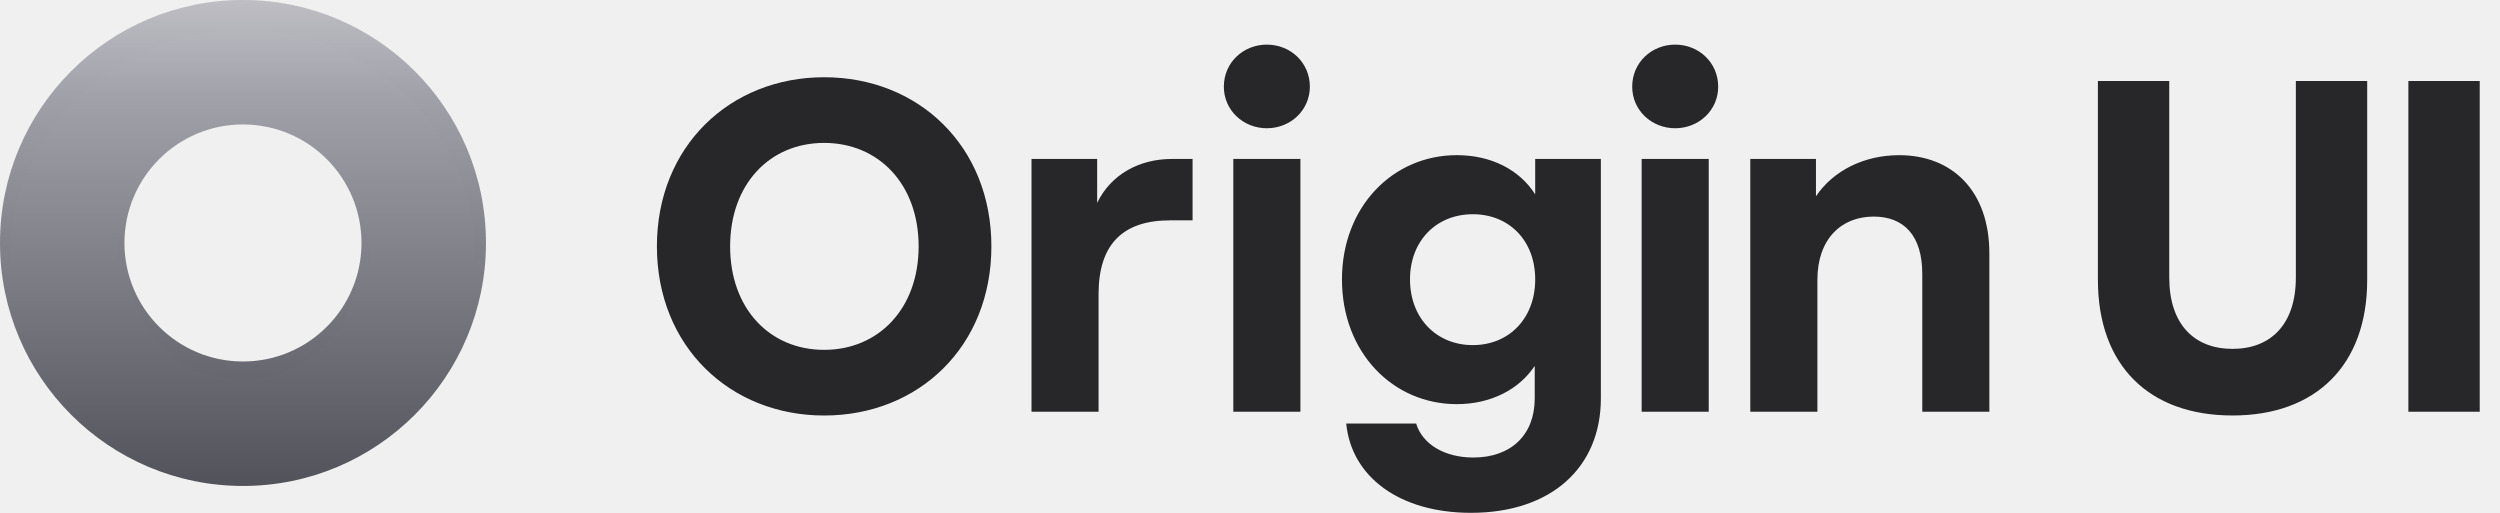
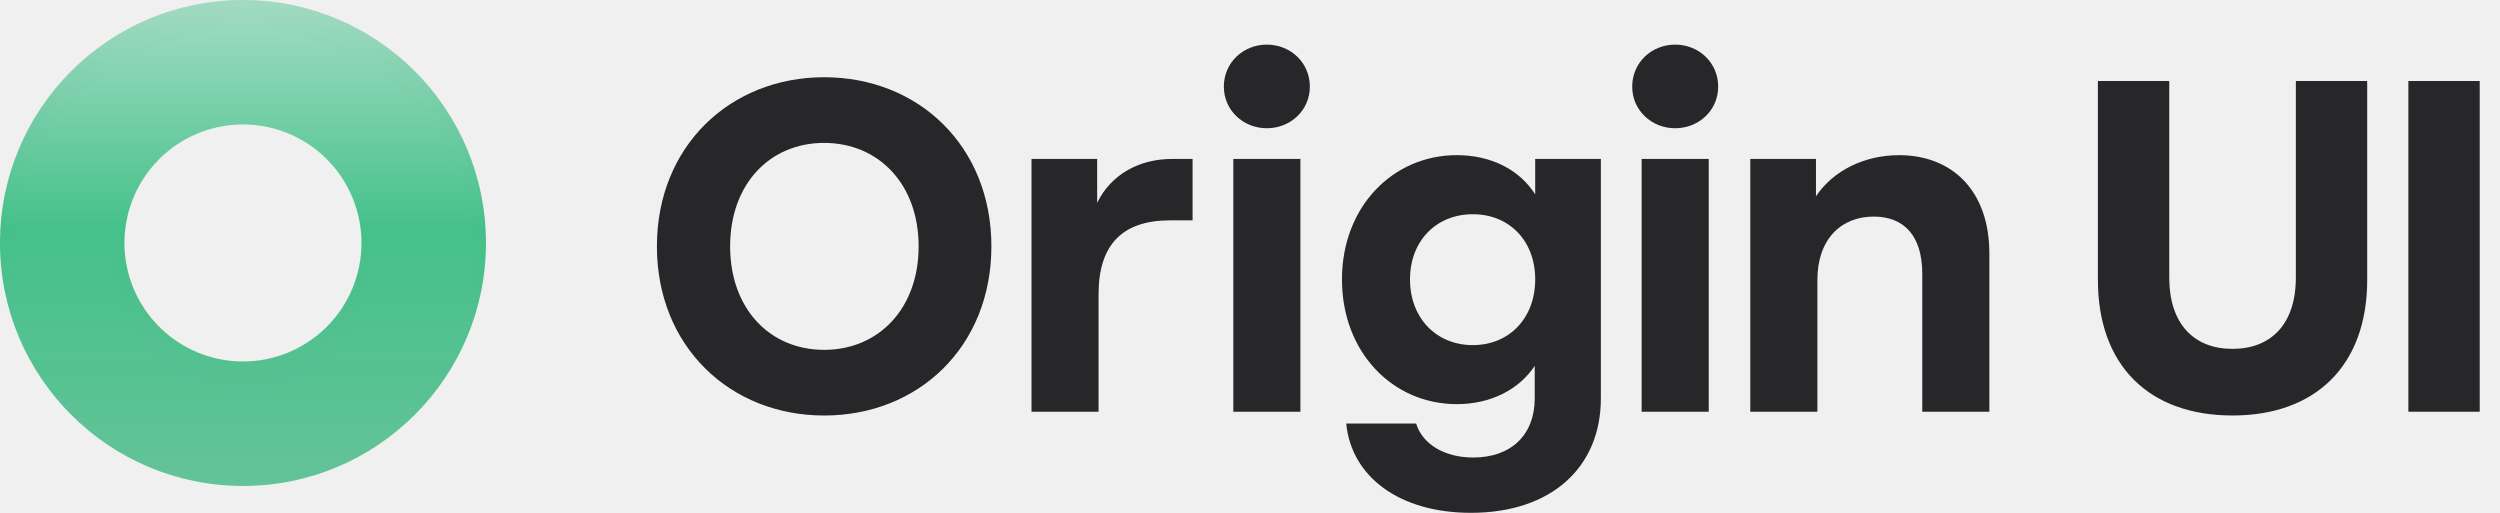
- <svg xmlns="http://www.w3.org/2000/svg" width="117" height="24" fill="none">
-   <path fill="#27272A" fill-rule="evenodd" d="M57.719 19.268V7.438h3.14v11.83h-3.14Zm-.443-15.212c0-1.128.907-1.968 2.013-1.968 1.105 0 2.012.84 2.012 1.968 0 1.105-.907 1.946-2.012 1.946-1.106 0-2.013-.84-2.013-1.946Zm40.906 9.043c0 4.002 2.388 6.346 6.301 6.346 3.892 0 6.302-2.344 6.302-6.346V3.79h-3.339v9.199c0 2.189-1.172 3.338-2.963 3.338-1.791 0-2.962-1.15-2.962-3.338V3.79h-3.34v9.31Zm14.53-9.309v15.478h3.339V3.79h-3.339ZM81.914 19.268V7.438h3.073v1.748c.819-1.217 2.278-1.924 3.892-1.924 2.477 0 4.223 1.658 4.223 4.599v7.407h-3.14v-6.456c0-1.791-.862-2.676-2.277-2.676-1.504 0-2.631 1.04-2.631 2.963v6.17h-3.14Zm-18.911.553C63.246 22.32 65.5 24 68.84 24c3.781 0 6.08-2.145 6.08-5.35V7.438h-3.073v1.658c-.73-1.15-2.056-1.835-3.67-1.835-2.985 0-5.373 2.41-5.373 5.815 0 3.427 2.388 5.838 5.373 5.838 1.592 0 2.918-.686 3.648-1.791v1.525c0 1.703-1.106 2.764-2.874 2.764-1.371 0-2.388-.641-2.676-1.592h-3.272Zm5.925-3.67c-1.702 0-2.94-1.26-2.94-3.074 0-1.813 1.238-3.051 2.94-3.051 1.703 0 2.92 1.238 2.92 3.051 0 1.813-1.217 3.074-2.92 3.074Zm7.901-8.712v11.83h3.14V7.438h-3.14Zm1.57-5.351c-1.106 0-2.012.84-2.012 1.968 0 1.105.906 1.946 2.012 1.946 1.105 0 2.012-.84 2.012-1.946 0-1.128-.907-1.968-2.012-1.968Zm-30.125 17.18V7.438h3.073v2.057c.641-1.327 1.968-2.056 3.494-2.056h.972v2.874h-1.06c-2.212 0-3.34 1.128-3.34 3.45v5.505h-3.14ZM30.743 11.53c0 4.688 3.427 7.916 7.827 7.916 4.422 0 7.827-3.228 7.827-7.916 0-4.687-3.405-7.915-7.827-7.915-4.4 0-7.827 3.228-7.827 7.915Zm7.827 4.843c-2.543 0-4.4-1.924-4.4-4.843 0-2.918 1.857-4.842 4.4-4.842s4.422 1.924 4.422 4.842c0 2.919-1.88 4.843-4.422 4.843Z" clip-rule="evenodd" />
-   <g filter="url(#a)">
-     <path fill="url(#b)" fill-rule="evenodd" d="M11.371 22.743c6.28 0 11.372-5.091 11.372-11.372C22.743 5.091 17.652 0 11.37 0 5.091 0 0 5.091 0 11.371s5.091 11.372 11.371 11.372Zm0-5.825a5.547 5.547 0 1 0 0-11.094 5.547 5.547 0 0 0 0 11.094Z" clip-rule="evenodd" />
+ <svg xmlns="http://www.w3.org/2000/svg" width="117" height="24" viewBox="0 0 117 24" fill="none">
+   <g clip-path="url(#clip0_1_2)">
+     <path fill-rule="evenodd" clip-rule="evenodd" d="M57.719 19.268V7.438H60.859V19.268H57.719ZM57.276 4.056C57.276 2.928 58.183 2.088 59.289 2.088C60.394 2.088 61.301 2.928 61.301 4.056C61.301 5.161 60.394 6.002 59.289 6.002C58.183 6.002 57.276 5.162 57.276 4.056ZM98.182 13.099C98.182 17.101 100.57 19.445 104.483 19.445C108.375 19.445 110.785 17.101 110.785 13.099V3.79H107.446V12.989C107.446 15.178 106.274 16.327 104.483 16.327C102.692 16.327 101.521 15.177 101.521 12.989V3.79H98.181V13.1L98.182 13.099ZM112.712 3.79V19.268H116.051V3.79H112.712ZM81.914 19.268V7.438H84.987V9.186C85.806 7.969 87.265 7.262 88.879 7.262C91.356 7.262 93.102 8.92 93.102 11.861V19.268H89.962V12.812C89.962 11.021 89.1 10.136 87.685 10.136C86.181 10.136 85.054 11.176 85.054 13.099V19.269L81.914 19.268ZM63.003 19.821C63.246 22.32 65.5 24 68.84 24C72.621 24 74.92 21.855 74.92 18.65V7.438H71.847V9.096C71.117 7.946 69.791 7.261 68.177 7.261C65.192 7.261 62.804 9.671 62.804 13.076C62.804 16.503 65.192 18.914 68.177 18.914C69.769 18.914 71.095 18.228 71.825 17.123V18.648C71.825 20.351 70.719 21.412 68.951 21.412C67.58 21.412 66.563 20.771 66.275 19.82L63.003 19.821ZM68.928 16.151C67.226 16.151 65.988 14.891 65.988 13.077C65.988 11.264 67.226 10.026 68.928 10.026C70.631 10.026 71.848 11.264 71.848 13.077C71.848 14.89 70.631 16.151 68.928 16.151ZM76.829 7.439V19.269H79.969V7.438L76.829 7.439ZM78.399 2.088C77.293 2.088 76.387 2.928 76.387 4.056C76.387 5.161 77.293 6.002 78.399 6.002C79.504 6.002 80.411 5.162 80.411 4.056C80.411 2.928 79.504 2.088 78.399 2.088ZM48.274 19.268V7.438H51.347V9.495C51.988 8.168 53.315 7.439 54.841 7.439H55.813V10.313H54.753C52.541 10.313 51.413 11.441 51.413 13.763V19.268H48.274ZM30.743 11.53C30.743 16.218 34.17 19.446 38.57 19.446C42.992 19.446 46.397 16.218 46.397 11.53C46.397 6.843 42.992 3.615 38.57 3.615C34.17 3.615 30.743 6.843 30.743 11.53ZM38.57 16.373C36.027 16.373 34.17 14.449 34.17 11.53C34.17 8.612 36.027 6.688 38.57 6.688C41.113 6.688 42.992 8.612 42.992 11.53C42.992 14.449 41.112 16.373 38.57 16.373Z" fill="#27272A" />
+     <g filter="url(#filter0_i_1_2)">
+       <path fill-rule="evenodd" clip-rule="evenodd" d="M11.371 22.743C17.651 22.743 22.743 17.652 22.743 11.371C22.743 5.091 17.652 0 11.37 0C5.091 0 0 5.091 0 11.371C0 17.651 5.091 22.743 11.371 22.743ZM11.371 16.918C12.842 16.918 14.253 16.334 15.293 15.293C16.334 14.253 16.918 12.842 16.918 11.371C16.918 9.9 16.334 8.489 15.293 7.449C14.253 6.408 12.842 5.824 11.371 5.824C9.9 5.824 8.489 6.408 7.449 7.449C6.408 8.489 5.824 9.9 5.824 11.371C5.824 12.842 6.408 14.253 7.449 15.293C8.489 16.334 9.9 16.918 11.371 16.918Z" fill="url(#paint0_linear_1_2)" />
+     </g>
  </g>
  <defs>
-     <linearGradient id="b" x1="11.371" x2="11.371" y1="-5.686" y2="22.743" gradientUnits="userSpaceOnUse">
-       <stop stop-color="#E4E4E7" />
-       <stop offset=".36" stop-color="#A1A1AA" />
-       <stop offset="1" stop-color="#52525B" />
+     <filter id="filter0_i_1_2" x="0" y="0" width="22.743" height="23.743" filterUnits="userSpaceOnUse" color-interpolation-filters="sRGB">
+       <feFlood flood-opacity="0" result="BackgroundImageFix" />
+       <feBlend mode="normal" in="SourceGraphic" in2="BackgroundImageFix" result="shape" />
+       <feColorMatrix in="SourceAlpha" type="matrix" values="0 0 0 0 0 0 0 0 0 0 0 0 0 0 0 0 0 0 127 0" result="hardAlpha" />
+       <feOffset dy="1" />
+       <feGaussianBlur stdDeviation="0.5" />
+       <feComposite in2="hardAlpha" operator="arithmetic" k2="-1" k3="1" />
+       <feColorMatrix type="matrix" values="0 0 0 0 0 0 0 0 0 0 0 0 0 0 0 0 0 0 0.01 0" />
+       <feBlend mode="normal" in2="shape" result="effect1_innerShadow_1_2" />
+     </filter>
+     <linearGradient id="paint0_linear_1_2" x1="11.371" y1="-9.239" x2="11.371" y2="22.743" gradientUnits="userSpaceOnUse">
+       <stop stop-color="#F4F4F5" />
+       <stop offset="0.625" stop-color="#45C18A" />
+       <stop offset="1" stop-color="#41B883" stop-opacity="0.8" />
    </linearGradient>
-     <filter id="a" width="22.743" height="23.743" x="0" y="0" color-interpolation-filters="sRGB" filterUnits="userSpaceOnUse">
-       <feFlood flood-opacity="0" result="BackgroundImageFix" />
-       <feBlend in="SourceGraphic" in2="BackgroundImageFix" result="shape" />
-       <feColorMatrix in="SourceAlpha" result="hardAlpha" values="0 0 0 0 0 0 0 0 0 0 0 0 0 0 0 0 0 0 127 0" />
-       <feOffset dy="1" />
-       <feGaussianBlur stdDeviation=".5" />
-       <feComposite in2="hardAlpha" k2="-1" k3="1" operator="arithmetic" />
-       <feColorMatrix values="0 0 0 0 0 0 0 0 0 0 0 0 0 0 0 0 0 0 0.01 0" />
-       <feBlend in2="shape" result="effect1_innerShadow_757_157" />
-     </filter>
+     <clipPath id="clip0_1_2">
+       <rect width="117" height="24" fill="white" />
+     </clipPath>
  </defs>
</svg>
